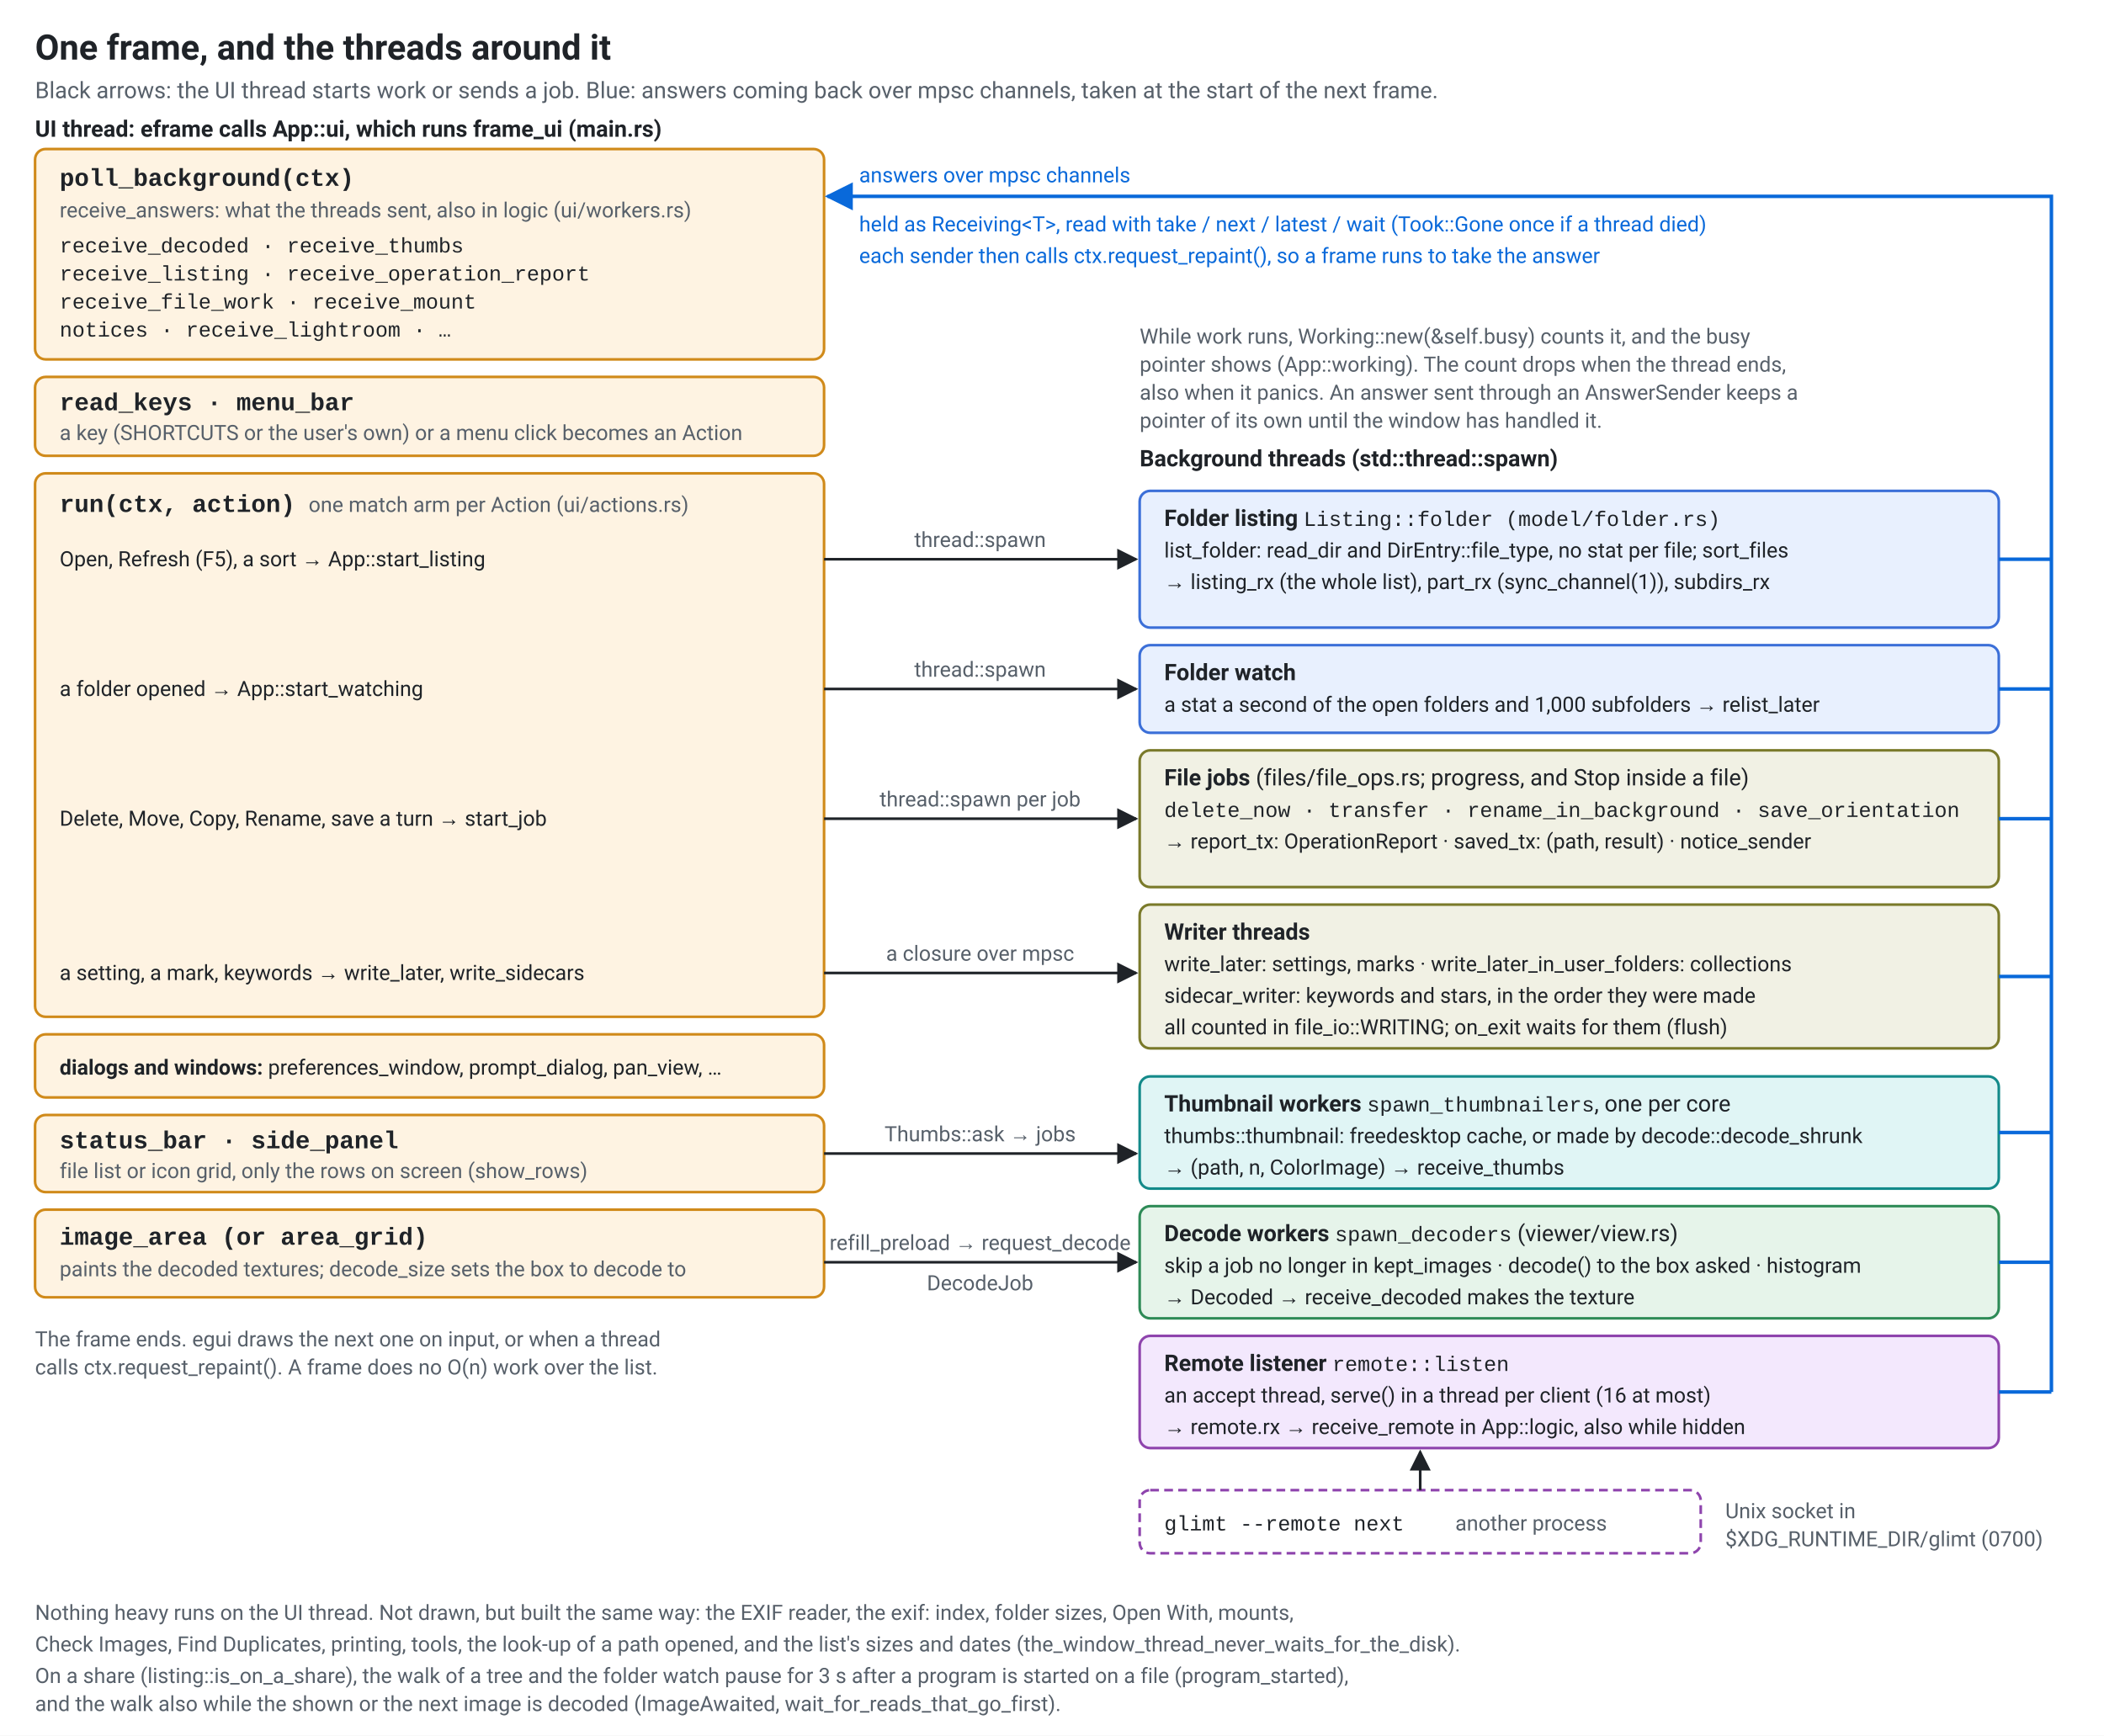
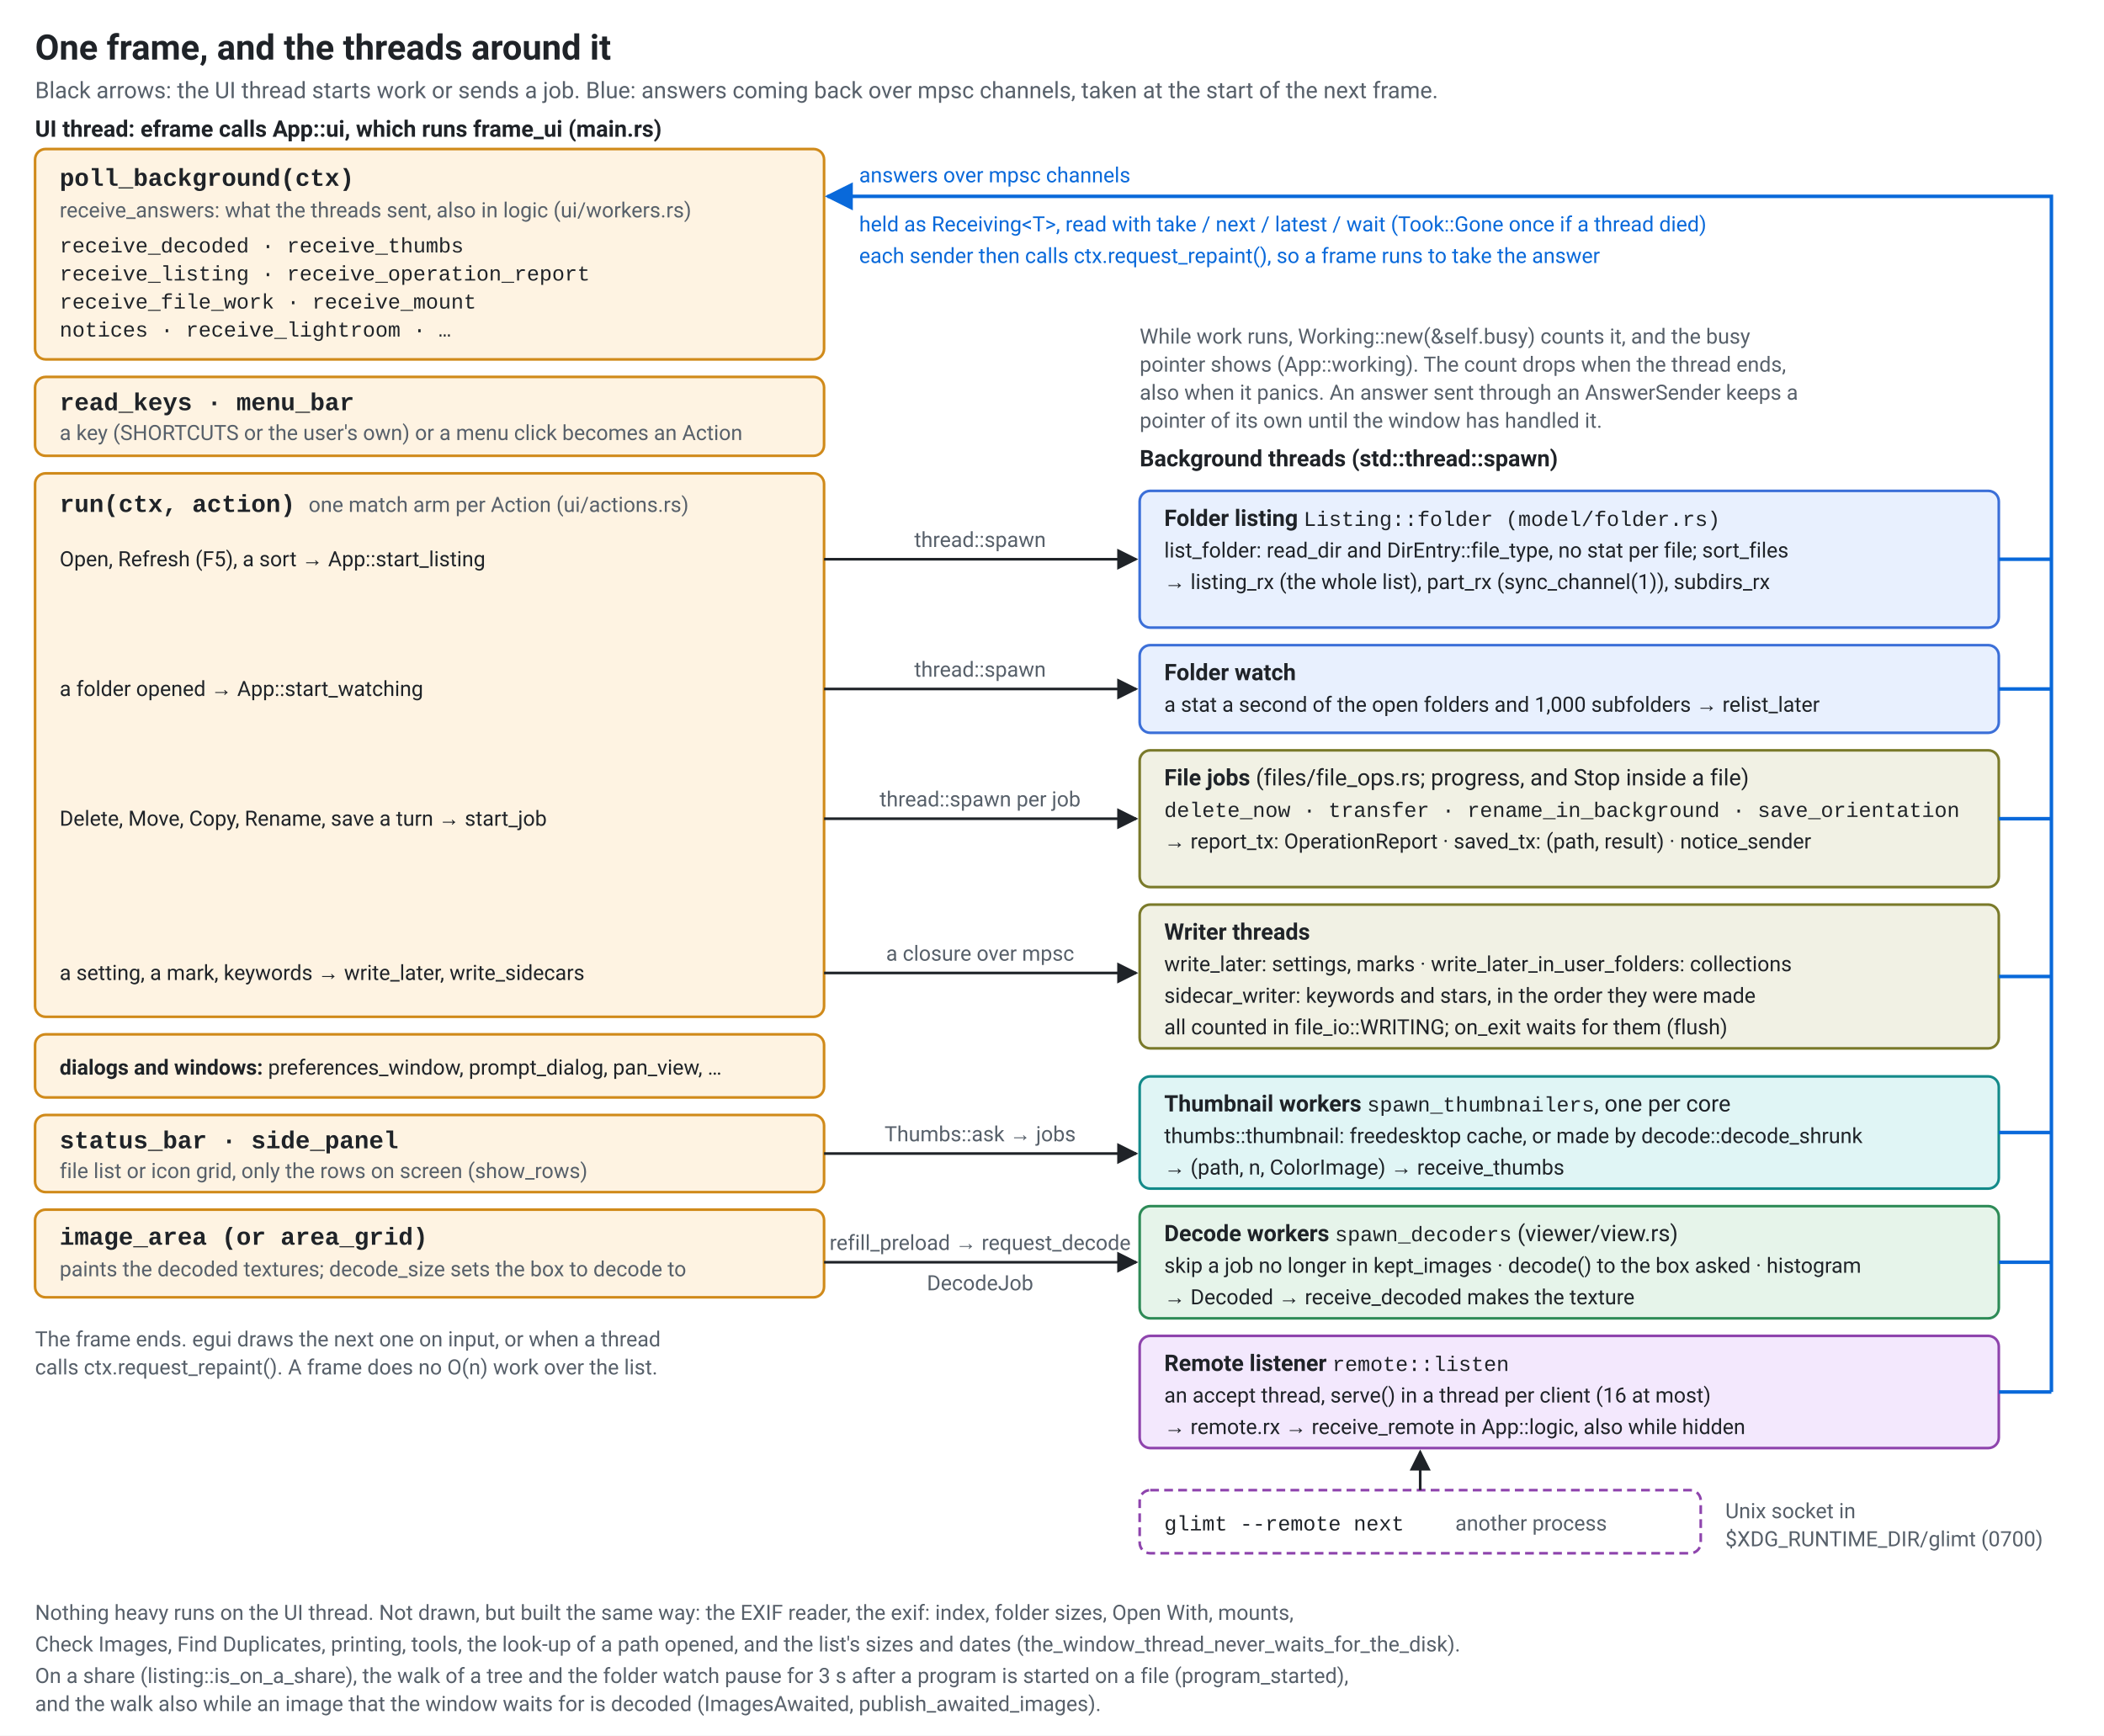
<svg xmlns="http://www.w3.org/2000/svg" viewBox="0 0 1200 990" width="1200" height="990" role="img" aria-label="One frame of Glimt and its background threads. The UI thread's frame_ui takes what threads sent (poll_background), turns keys and clicks into an Action, runs it, and draws. Actions and drawing start threads or send them jobs: folder listing, folder watch, file jobs, writer threads, thumbnail and decode workers; the remote listener takes commands from other processes, which App::logic takes before each frame and also while the window is hidden. Every thread answers over an mpsc channel held as Receiving and calls request_repaint, so the next frame picks the answer up. On a share, the walk of a tree and the folder watch pause while a program just started on a file reads it.">
  <defs>
    <marker id="arrow" viewBox="0 0 10 10" refX="9" refY="5" markerWidth="8" markerHeight="8" orient="auto-start-reverse">
      <path d="M0,0 L10,5 L0,10 z" fill="#1f2328" />
    </marker>
    <marker id="arrow-blue" viewBox="0 0 10 10" refX="9" refY="5" markerWidth="8" markerHeight="8" orient="auto-start-reverse">
      <path d="M0,0 L10,5 L0,10 z" fill="#0969da" />
    </marker>
  </defs>
  <rect x="0" y="0" width="1200" height="990" fill="#ffffff" />
  <g font-family="system-ui, -apple-system, 'Segoe UI', Roboto, 'Helvetica Neue', Arial, sans-serif" fill="#1f2328">
    <text x="20" y="34" font-size="20" font-weight="700">One frame, and the threads around it</text>
    <text x="20" y="56" font-size="13" fill="#57606a">Black arrows: the UI thread starts work or sends a job. Blue: answers coming back over mpsc channels, taken at the start of the next frame.</text>
    <text x="20" y="78" font-size="13" font-weight="700">UI thread: eframe calls App::ui, which runs frame_ui (main.rs)</text>
    <rect x="20" y="85" width="450" height="120" rx="6" fill="#fef3e2" stroke="#d08a1a" stroke-width="1.5" />
    <text x="34" y="106" font-size="14" font-weight="700" font-family="ui-monospace, SFMono-Regular, Menlo, Consolas, 'Liberation Mono', monospace">poll_background(ctx)</text>
    <text x="34" y="124" font-size="12" fill="#57606a">receive_answers: what the threads sent, also in logic (ui/workers.rs)</text>
    <g font-size="12" font-family="ui-monospace, SFMono-Regular, Menlo, Consolas, 'Liberation Mono', monospace">
      <text x="34" y="144">receive_decoded · receive_thumbs</text>
      <text x="34" y="160">receive_listing · receive_operation_report</text>
      <text x="34" y="176">receive_file_work · receive_mount</text>
      <text x="34" y="192">notices · receive_lightroom · …</text>
    </g>
    <rect x="20" y="215" width="450" height="45" rx="6" fill="#fef3e2" stroke="#d08a1a" stroke-width="1.5" />
    <text x="34" y="234" font-size="14" font-weight="700" font-family="ui-monospace, SFMono-Regular, Menlo, Consolas, 'Liberation Mono', monospace">read_keys · menu_bar</text>
    <text x="34" y="251" font-size="12" fill="#57606a">a key (SHORTCUTS or the user's own) or a menu click becomes an Action</text>
    <rect x="20" y="270" width="450" height="310" rx="6" fill="#fef3e2" stroke="#d08a1a" stroke-width="1.5" />
    <text x="34" y="292" font-size="14" font-weight="700" font-family="ui-monospace, SFMono-Regular, Menlo, Consolas, 'Liberation Mono', monospace">run(ctx, action)</text>
    <text x="176" y="292" font-size="12" fill="#57606a">one match arm per Action (ui/actions.rs)</text>
    <g font-size="12">
      <text x="34" y="323">Open, Refresh (F5), a sort → App::start_listing</text>
      <text x="34" y="397">a folder opened → App::start_watching</text>
      <text x="34" y="471">Delete, Move, Copy, Rename, save a turn → start_job</text>
      <text x="34" y="559">a setting, a mark, keywords → write_later, write_sidecars</text>
    </g>
    <rect x="20" y="590" width="450" height="36" rx="6" fill="#fef3e2" stroke="#d08a1a" stroke-width="1.5" />
    <text x="34" y="613" font-size="12">
      <tspan font-weight="700">dialogs and windows:</tspan> preferences_window, prompt_dialog, pan_view, …</text>
    <rect x="20" y="636" width="450" height="44" rx="6" fill="#fef3e2" stroke="#d08a1a" stroke-width="1.5" />
    <text x="34" y="655" font-size="14" font-weight="700" font-family="ui-monospace, SFMono-Regular, Menlo, Consolas, 'Liberation Mono', monospace">status_bar · side_panel</text>
    <text x="34" y="672" font-size="12" fill="#57606a">file list or icon grid, only the rows on screen (show_rows)</text>
    <rect x="20" y="690" width="450" height="50" rx="6" fill="#fef3e2" stroke="#d08a1a" stroke-width="1.5" />
    <text x="34" y="710" font-size="14" font-weight="700" font-family="ui-monospace, SFMono-Regular, Menlo, Consolas, 'Liberation Mono', monospace">image_area (or area_grid)</text>
    <text x="34" y="728" font-size="12" fill="#57606a">paints the decoded textures; decode_size sets the box to decode to</text>
    <text x="20" y="768" font-size="12" fill="#57606a">The frame ends. egui draws the next one on input, or when a thread</text>
    <text x="20" y="784" font-size="12" fill="#57606a">calls ctx.request_repaint(). A frame does no O(n) work over the list.</text>
    <g font-size="12" fill="#57606a" text-anchor="middle">
      <line x1="470" y1="319" x2="648" y2="319" stroke="#1f2328" stroke-width="1.5" marker-end="url(#arrow)" />
      <text x="559" y="312">thread::spawn</text>
      <line x1="470" y1="393" x2="648" y2="393" stroke="#1f2328" stroke-width="1.5" marker-end="url(#arrow)" />
      <text x="559" y="386">thread::spawn</text>
      <line x1="470" y1="467" x2="648" y2="467" stroke="#1f2328" stroke-width="1.5" marker-end="url(#arrow)" />
      <text x="559" y="460">thread::spawn per job</text>
      <line x1="470" y1="555" x2="648" y2="555" stroke="#1f2328" stroke-width="1.5" marker-end="url(#arrow)" />
      <text x="559" y="548">a closure over mpsc</text>
      <line x1="470" y1="658" x2="648" y2="658" stroke="#1f2328" stroke-width="1.5" marker-end="url(#arrow)" />
      <text x="559" y="651">Thumbs::ask → jobs</text>
      <line x1="470" y1="720" x2="648" y2="720" stroke="#1f2328" stroke-width="1.5" marker-end="url(#arrow)" />
      <text x="559" y="713">refill_preload → request_decode</text>
      <text x="559" y="736">DecodeJob</text>
    </g>
    <text x="650" y="196" font-size="12" fill="#57606a">While work runs, Working::new(&amp;self.busy) counts it, and the busy</text>
    <text x="650" y="212" font-size="12" fill="#57606a">pointer shows (App::working). The count drops when the thread ends,</text>
    <text x="650" y="228" font-size="12" fill="#57606a">also when it panics. An answer sent through an AnswerSender keeps a</text>
    <text x="650" y="244" font-size="12" fill="#57606a">pointer of its own until the window has handled it.</text>
    <text x="650" y="266" font-size="13" font-weight="700">Background threads (std::thread::spawn)</text>
    <rect x="650" y="280" width="490" height="78" rx="6" fill="#e8f0fe" stroke="#3b6fd8" stroke-width="1.5" />
    <text x="664" y="300" font-size="13">
      <tspan font-weight="700">Folder listing</tspan>
      <tspan font-family="ui-monospace, SFMono-Regular, Menlo, Consolas, 'Liberation Mono', monospace" font-size="12">Listing::folder (model/folder.rs)</tspan>
    </text>
    <text x="664" y="318" font-size="12">list_folder: read_dir and DirEntry::file_type, no stat per file; sort_files</text>
    <text x="664" y="336" font-size="12">→ listing_rx (the whole list), part_rx (sync_channel(1)), subdirs_rx</text>
    <rect x="650" y="368" width="490" height="50" rx="6" fill="#e8f0fe" stroke="#3b6fd8" stroke-width="1.5" />
    <text x="664" y="388" font-size="13" font-weight="700">Folder watch</text>
    <text x="664" y="406" font-size="12">a stat a second of the open folders and 1,000 subfolders → relist_later</text>
    <rect x="650" y="428" width="490" height="78" rx="6" fill="#f1f1e4" stroke="#7a7a2a" stroke-width="1.5" />
    <text x="664" y="448" font-size="13">
      <tspan font-weight="700">File jobs</tspan> (files/file_ops.rs; progress, and Stop inside a file)</text>
    <text x="664" y="466" font-size="12" font-family="ui-monospace, SFMono-Regular, Menlo, Consolas, 'Liberation Mono', monospace">delete_now · transfer · rename_in_background · save_orientation</text>
    <text x="664" y="484" font-size="12">→ report_tx: OperationReport · saved_tx: (path, result) · notice_sender</text>
    <rect x="650" y="516" width="490" height="82" rx="6" fill="#f1f1e4" stroke="#7a7a2a" stroke-width="1.5" />
    <text x="664" y="536" font-size="13" font-weight="700">Writer threads</text>
    <text x="664" y="554" font-size="12">write_later: settings, marks · write_later_in_user_folders: collections</text>
    <text x="664" y="572" font-size="12">sidecar_writer: keywords and stars, in the order they were made</text>
    <text x="664" y="590" font-size="12">all counted in file_io::WRITING; on_exit waits for them (flush)</text>
    <rect x="650" y="614" width="490" height="64" rx="6" fill="#e0f5f5" stroke="#138a8a" stroke-width="1.5" />
    <text x="664" y="634" font-size="13">
      <tspan font-weight="700">Thumbnail workers</tspan>
      <tspan font-family="ui-monospace, SFMono-Regular, Menlo, Consolas, 'Liberation Mono', monospace" font-size="12">spawn_thumbnailers</tspan>, one per core</text>
    <text x="664" y="652" font-size="12">thumbs::thumbnail: freedesktop cache, or made by decode::decode_shrunk</text>
    <text x="664" y="670" font-size="12">→ (path, n, ColorImage) → receive_thumbs</text>
    <rect x="650" y="688" width="490" height="64" rx="6" fill="#e6f4ea" stroke="#2e8b57" stroke-width="1.5" />
    <text x="664" y="708" font-size="13">
      <tspan font-weight="700">Decode workers</tspan>
      <tspan font-family="ui-monospace, SFMono-Regular, Menlo, Consolas, 'Liberation Mono', monospace" font-size="12">spawn_decoders</tspan> (viewer/view.rs)</text>
    <text x="664" y="726" font-size="12">skip a job no longer in kept_images · decode() to the box asked · histogram</text>
    <text x="664" y="744" font-size="12">→ Decoded → receive_decoded makes the texture</text>
    <rect x="650" y="762" width="490" height="64" rx="6" fill="#f3e8fd" stroke="#8e44ad" stroke-width="1.5" />
    <text x="664" y="782" font-size="13">
      <tspan font-weight="700">Remote listener</tspan>
      <tspan font-family="ui-monospace, SFMono-Regular, Menlo, Consolas, 'Liberation Mono', monospace" font-size="12">remote::listen</tspan>
    </text>
    <text x="664" y="800" font-size="12">an accept thread, serve() in a thread per client (16 at most)</text>
    <text x="664" y="818" font-size="12">→ remote.rx → receive_remote in App::logic, also while hidden</text>
    <rect x="650" y="850" width="320" height="36" rx="6" fill="#ffffff" stroke="#8e44ad" stroke-width="1.5" stroke-dasharray="5 3" />
    <text x="664" y="873" font-size="12" font-family="ui-monospace, SFMono-Regular, Menlo, Consolas, 'Liberation Mono', monospace">glimt --remote next</text>
    <text x="830" y="873" font-size="12" fill="#57606a">another process</text>
    <line x1="810" y1="850" x2="810" y2="828" stroke="#1f2328" stroke-width="1.5" marker-end="url(#arrow)" />
    <text x="984" y="866" font-size="12" fill="#57606a">Unix socket in</text>
    <text x="984" y="882" font-size="12" fill="#57606a">$XDG_RUNTIME_DIR/glimt (0700)</text>
    <g stroke="#0969da" stroke-width="2" fill="none">
      <line x1="1140" y1="319" x2="1170" y2="319" />
      <line x1="1140" y1="393" x2="1170" y2="393" />
      <line x1="1140" y1="467" x2="1170" y2="467" />
      <line x1="1140" y1="557" x2="1170" y2="557" />
      <line x1="1140" y1="646" x2="1170" y2="646" />
      <line x1="1140" y1="720" x2="1170" y2="720" />
      <line x1="1140" y1="794" x2="1170" y2="794" />
      <polyline points="1170,794 1170,112 472,112" marker-end="url(#arrow-blue)" />
    </g>
    <g font-size="12" fill="#0969da">
      <text x="490" y="104">answers over mpsc channels</text>
      <text x="490" y="132">held as Receiving&lt;T&gt;, read with take / next / latest / wait (Took::Gone once if a thread died)</text>
      <text x="490" y="150">each sender then calls ctx.request_repaint(), so a frame runs to take the answer</text>
    </g>
    <text x="20" y="924" font-size="12" fill="#57606a">Nothing heavy runs on the UI thread. Not drawn, but built the same way: the EXIF reader, the exif: index, folder sizes, Open With, mounts,</text>
    <text x="20" y="942" font-size="12" fill="#57606a">Check Images, Find Duplicates, printing, tools, the look-up of a path opened, and the list's sizes and dates (the_window_thread_never_waits_for_the_disk).</text>
    <text x="20" y="960" font-size="12" fill="#57606a">On a share (listing::is_on_a_share), the walk of a tree and the folder watch pause for 3 s after a program is started on a file (program_started),</text>
-     <text x="20" y="976" font-size="12" fill="#57606a">and the walk also while the shown or the next image is decoded (ImageAwaited, wait_for_reads_that_go_first).</text>
+     <text x="20" y="976" font-size="12" fill="#57606a">and the walk also while an image that the window waits for is decoded (ImagesAwaited, publish_awaited_images).</text>
  </g>
</svg>
